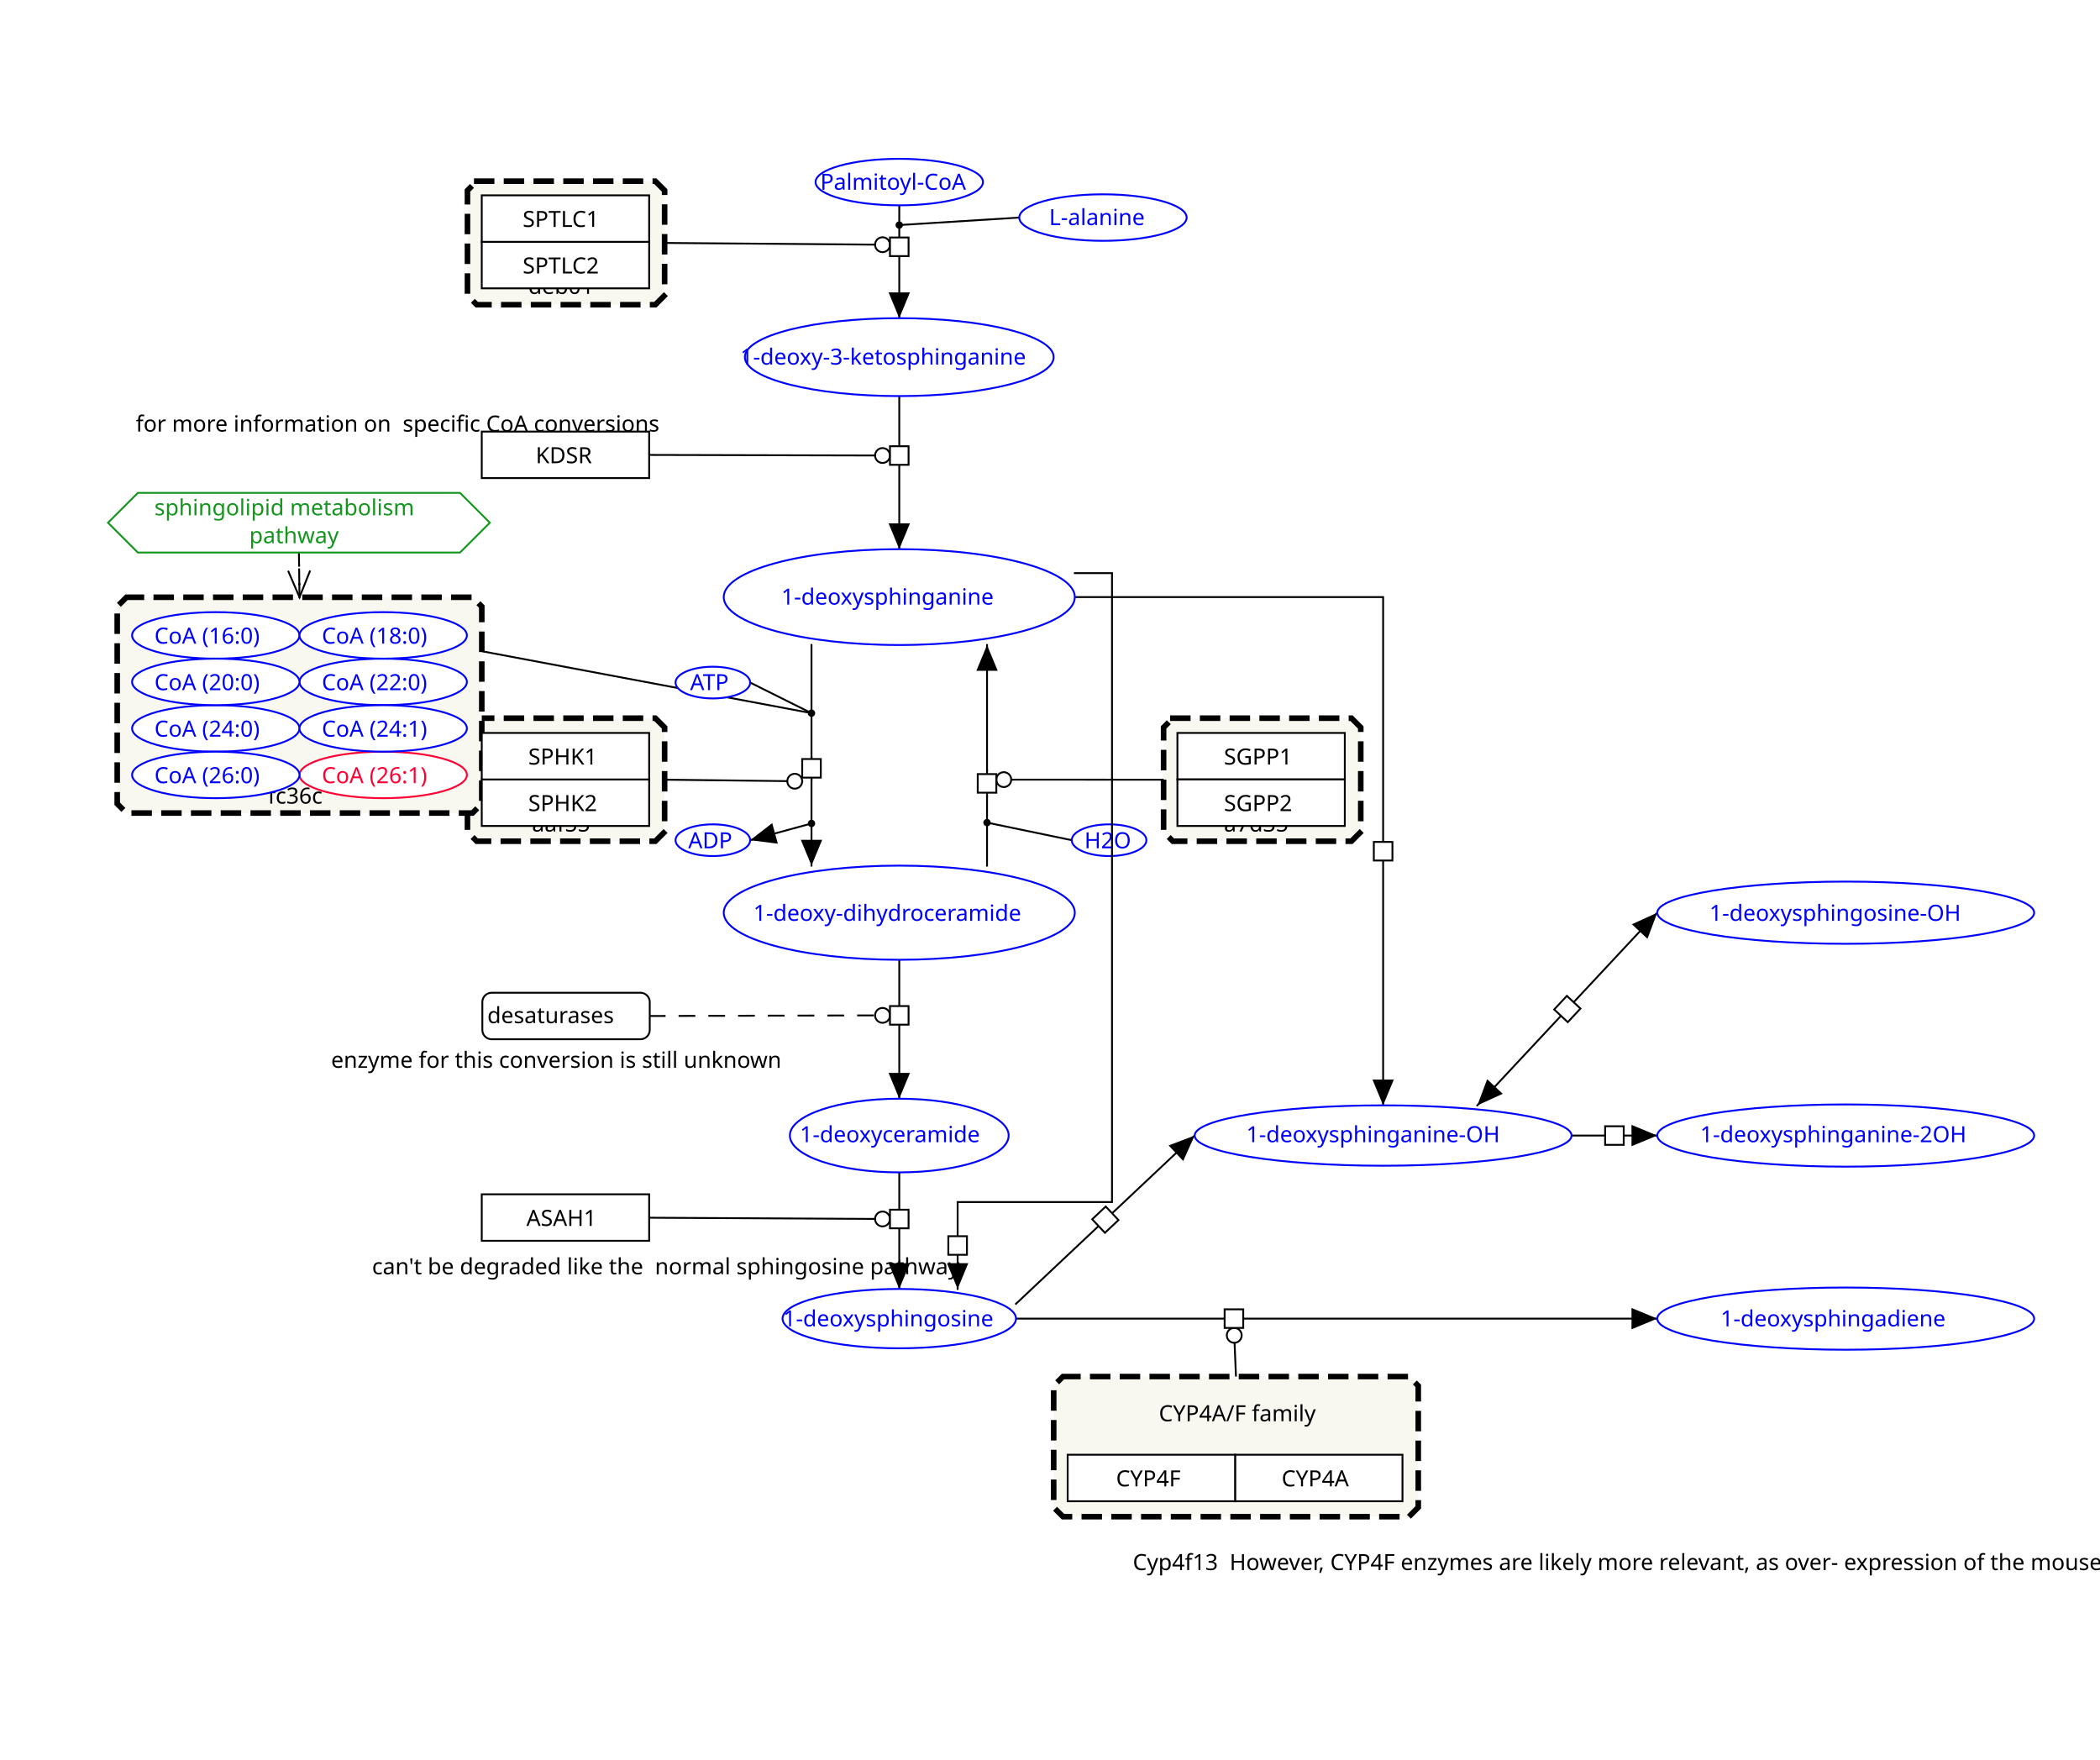
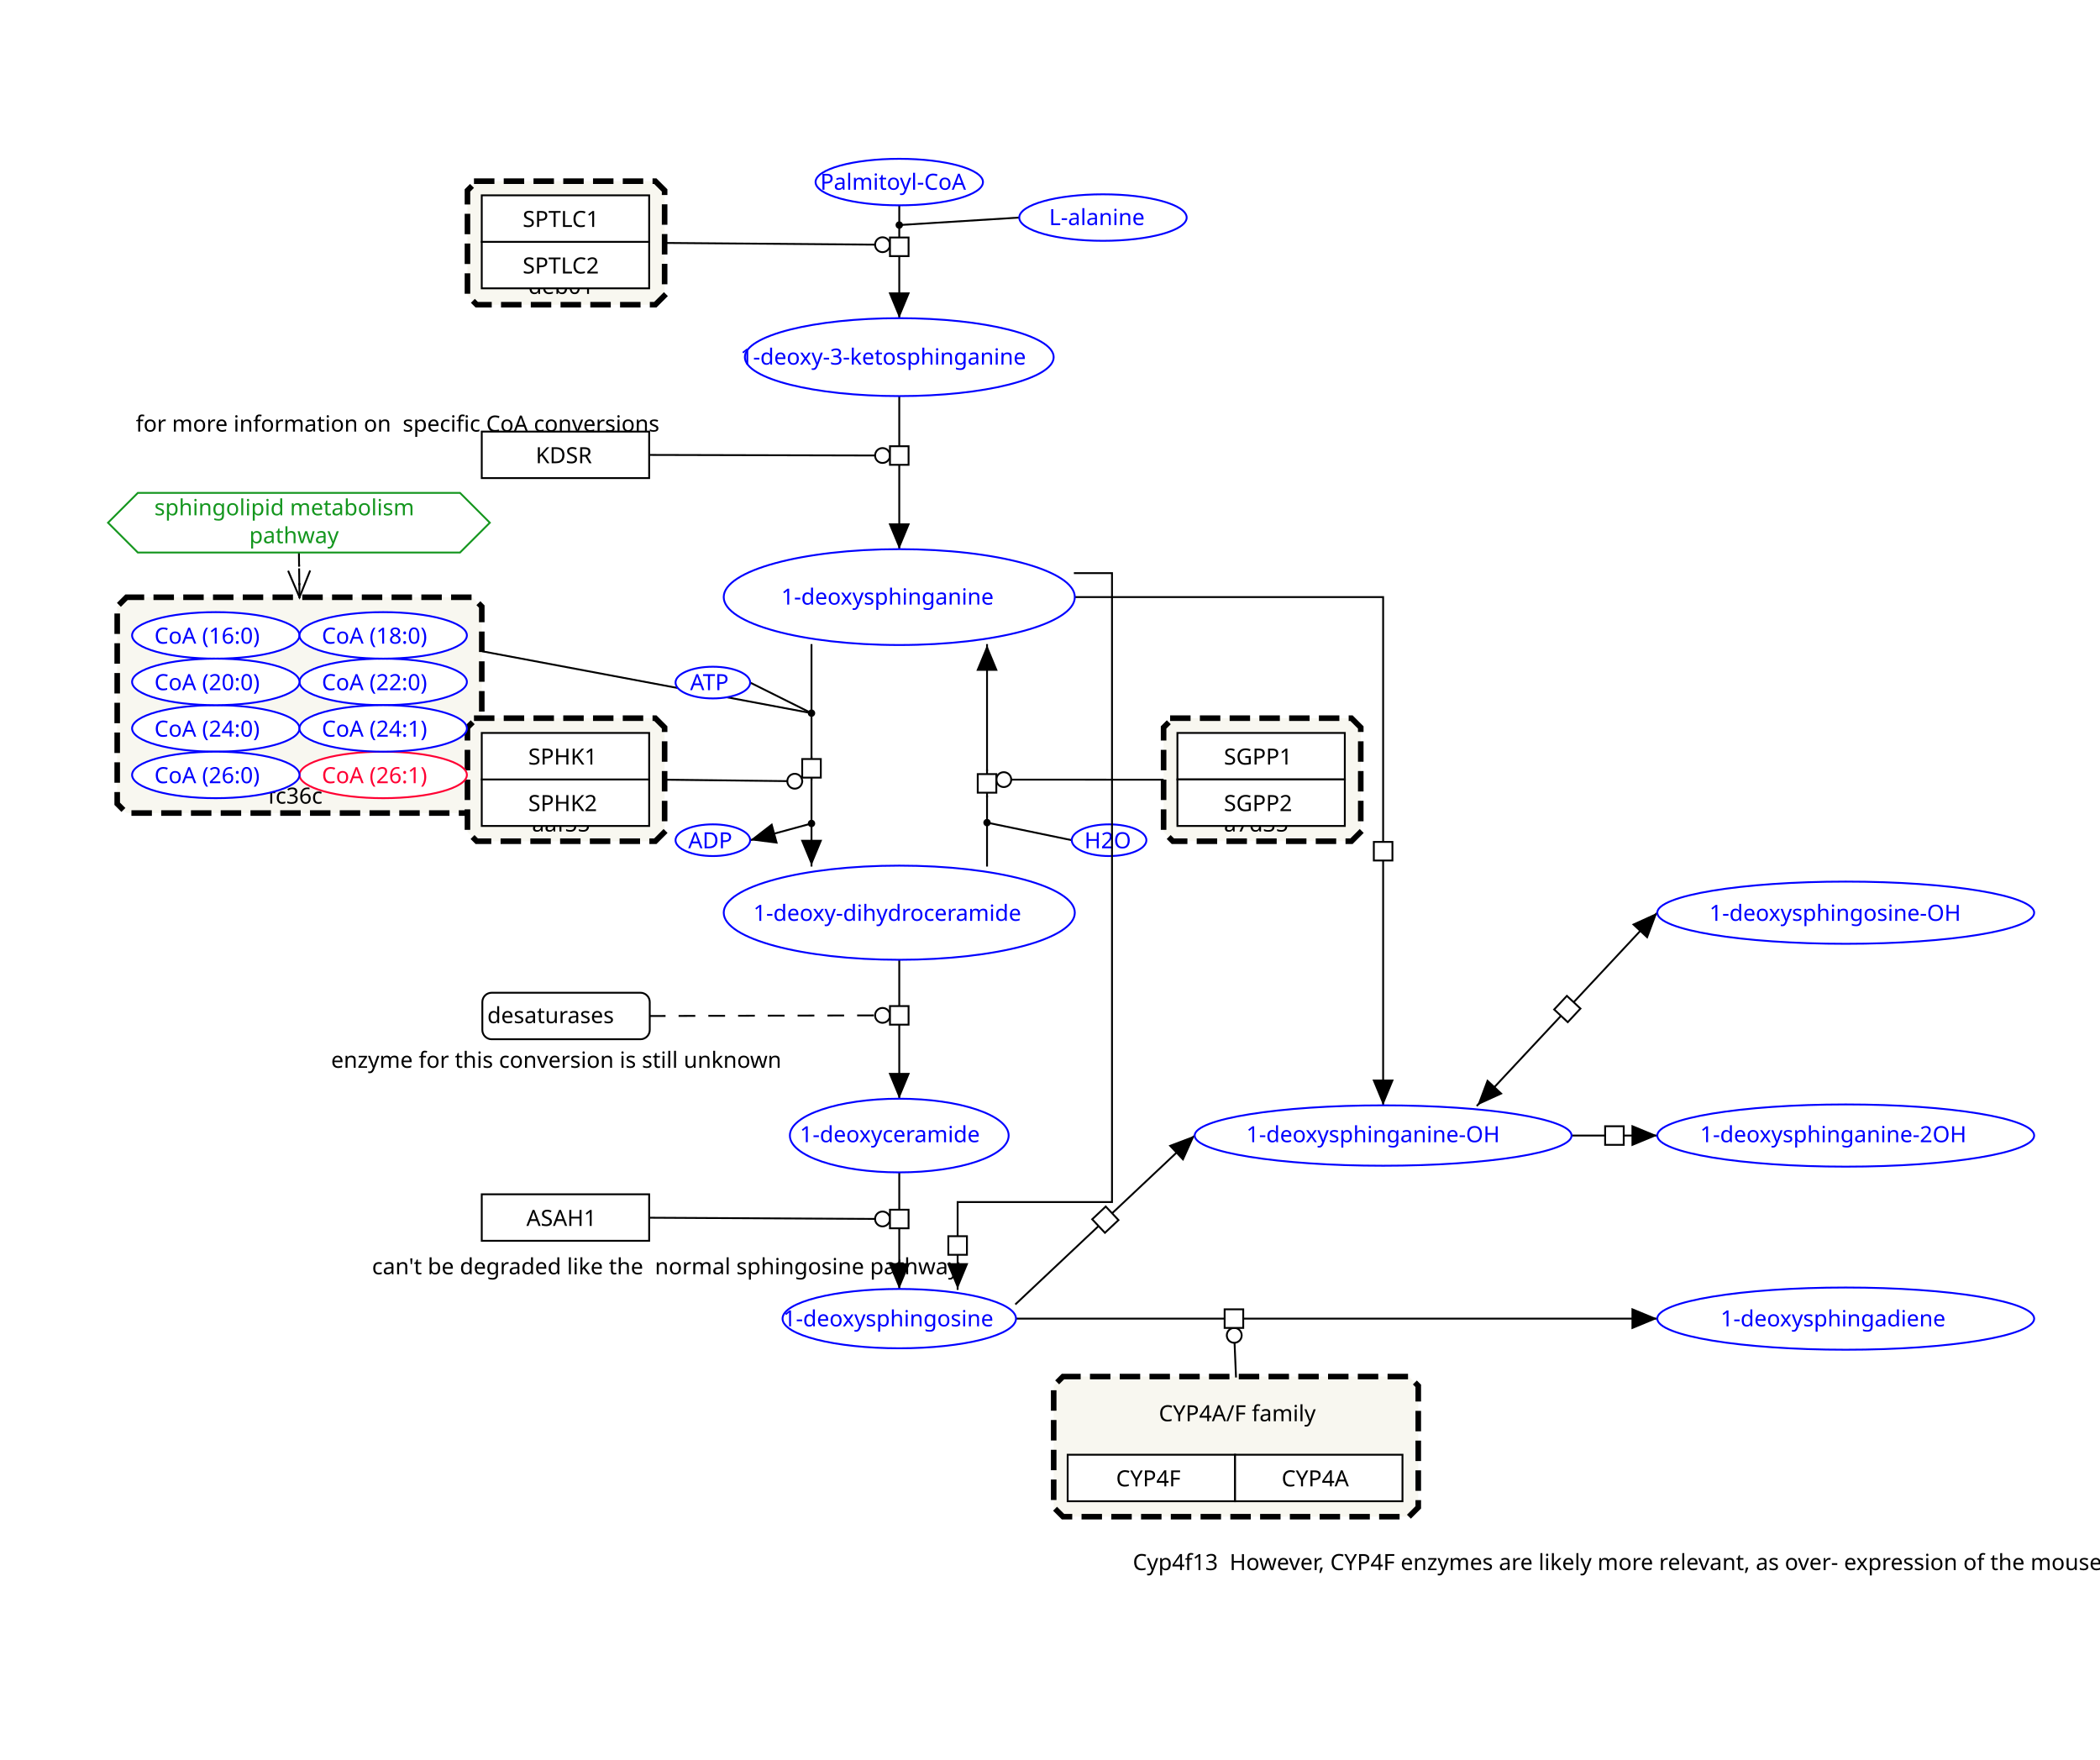
<svg xmlns="http://www.w3.org/2000/svg" fill-opacity="1" color-rendering="auto" color-interpolation="auto" text-rendering="auto" stroke="black" stroke-linecap="square" stroke-miterlimit="10" shape-rendering="auto" stroke-opacity="1" fill="black" stroke-dasharray="none" font-weight="normal" stroke-width="1" viewBox="0 0 1129 946" font-family="'Dialog'" font-style="normal" stroke-linejoin="miter" font-size="12px" stroke-dashoffset="0" image-rendering="auto">
  <defs id="genericDefs" />
  <g />
  <defs id="genericDefs" />
  <g>
    <g fill="white" text-rendering="geometricPrecision" color-interpolation="linearRGB" color-rendering="optimizeQuality" stroke="white" image-rendering="optimizeQuality">
      <rect x="-1" width="1131" height="948" y="-1" stroke="none" />
      <path fill="none" d="M436.276 346.728 L436.276 383.364" stroke="black" />
      <path fill="none" d="M259.014 350.063 L436.276 383.364" stroke="black" />
      <path fill="none" d="M403.301 366.924 L436.276 383.364" stroke="black" />
      <path fill="none" d="M436.276 442.661 L436.276 465.322" stroke="black" />
      <path fill="black" d="M430.536 451.464 L436.276 465.322 L442.017 451.464 Z" stroke="none" />
      <path fill="none" d="M436.276 442.661 L403.301 451.653" stroke="black" />
      <path fill="black" d="M415.161 442.469 L403.301 451.653 L418.181 453.545 Z" stroke="none" />
      <path fill="none" d="M357.313 419.13 L431.276 420" stroke="black" />
      <circle r="4" cx="427.277" cy="419.953" stroke="none" />
      <circle fill="none" r="4" cx="427.277" cy="419.953" stroke="black" />
      <path fill="none" d="M436.276 383.364 L436.276 407.083" stroke="black" />
      <circle fill="black" r="1.5" cx="436.276" cy="383.364" stroke="none" />
      <circle fill="none" r="1.5" cx="436.276" cy="383.364" stroke="black" />
      <text fill="black" x="437" xml:space="preserve" y="388" stroke="none" />
      <path fill="none" d="M436.276 442.661 L436.276 418.942" stroke="black" />
      <circle fill="black" r="1.5" cx="436.276" cy="442.661" stroke="none" />
      <circle fill="none" r="1.5" cx="436.276" cy="442.661" stroke="black" />
      <text fill="black" x="437" xml:space="preserve" y="447" stroke="none" />
      <path fill="none" d="M436.276 407.083 L436.276 408.013" stroke="black" />
      <path fill="none" d="M436.276 418.013 L436.276 418.942" stroke="black" />
      <rect x="431.276" width="10" height="10" y="408.013" transform="translate(436.2763,413.0127) rotate(90) translate(-436.2763,-413.0127)" stroke="none" />
      <rect x="431.276" y="408.013" transform="translate(436.2763,413.0127) rotate(90) translate(-436.2763,-413.0127)" fill="none" width="10" height="10" stroke="black" />
    </g>
    <g font-size="10px" text-rendering="geometricPrecision" image-rendering="optimizeQuality" color-rendering="optimizeQuality" font-family="sans-serif" color-interpolation="linearRGB" font-weight="bold">
      <text x="436" xml:space="preserve" y="417" stroke="none" />
      <path fill="none" d="M530.65 465.322 L530.65 442.207" />
      <path fill="none" d="M576.205 451.653 L530.65 442.207" />
      <path fill="none" d="M530.65 414.091 L530.65 346.728" />
      <path d="M536.391 360.587 L530.65 346.728 L524.91 360.587 Z" stroke="none" />
      <path fill="none" d="M625.57 419.13 L535.65 419.091" />
    </g>
    <g fill="white" text-rendering="geometricPrecision" color-interpolation="linearRGB" color-rendering="optimizeQuality" stroke="white" image-rendering="optimizeQuality">
      <circle r="4" cx="539.65" cy="419.093" stroke="none" />
      <circle fill="none" r="4" cx="539.65" cy="419.093" stroke="black" />
      <path fill="none" d="M530.65 442.207 L530.65 428.149" stroke="black" />
      <circle fill="black" r="1.5" cx="530.65" cy="442.207" stroke="none" />
      <circle fill="none" r="1.5" cx="530.65" cy="442.207" stroke="black" />
      <text fill="black" x="531" xml:space="preserve" y="447" stroke="none" />
      <path fill="none" d="M530.65 428.149 L530.65 426.12" stroke="black" />
      <path fill="none" d="M530.65 416.12 L530.65 414.091" stroke="black" />
      <rect x="525.65" width="10" height="10" y="416.12" transform="translate(530.6504,421.1198) rotate(-90) translate(-530.6504,-421.1198)" stroke="none" />
      <rect x="525.65" y="416.12" transform="translate(530.6504,421.1198) rotate(-90) translate(-530.6504,-421.1198)" fill="none" width="10" height="10" stroke="black" />
    </g>
    <g font-size="10px" text-rendering="geometricPrecision" image-rendering="optimizeQuality" color-rendering="optimizeQuality" font-family="sans-serif" color-interpolation="linearRGB" font-weight="bold">
      <text x="530" xml:space="preserve" y="425" stroke="none" />
      <path fill="none" d="M483.463 110.369 L483.463 120.974" />
      <path fill="none" d="M547.979 116.953 L483.463 120.974" />
      <path fill="none" d="M483.463 136.579 L483.463 171.041" />
      <path d="M477.723 157.183 L483.463 171.041 L489.204 157.183 Z" stroke="none" />
      <path fill="none" d="M357.313 130.592 L478.463 131.579" />
    </g>
    <g fill="white" text-rendering="geometricPrecision" color-interpolation="linearRGB" color-rendering="optimizeQuality" stroke="white" image-rendering="optimizeQuality">
      <circle r="4" cx="474.464" cy="131.546" stroke="none" />
      <circle fill="none" r="4" cx="474.464" cy="131.546" stroke="black" />
      <path fill="none" d="M483.463 120.974 L483.463 128.776" stroke="black" />
      <circle fill="black" r="1.5" cx="483.463" cy="120.974" stroke="none" />
      <circle fill="none" r="1.5" cx="483.463" cy="120.974" stroke="black" />
      <text fill="black" x="484" xml:space="preserve" y="125" stroke="none" />
      <rect x="478.463" width="10" height="10" y="127.678" transform="translate(483.4634,132.6777) rotate(90) translate(-483.4634,-132.6777)" stroke="none" />
      <rect x="478.463" y="127.678" transform="translate(483.4634,132.6777) rotate(90) translate(-483.4634,-132.6777)" fill="none" width="10" height="10" stroke="black" />
    </g>
    <g font-size="10px" text-rendering="geometricPrecision" image-rendering="optimizeQuality" color-rendering="optimizeQuality" font-family="sans-serif" color-interpolation="linearRGB" font-weight="bold">
      <text x="483" xml:space="preserve" y="136" stroke="none" />
-       <path fill="none" d="M844.916 610.42 L862.948 610.42" />
-       <path fill="none" d="M872.948 610.42 L890.981 610.42" />
-       <path d="M877.123 616.161 L890.981 610.42 L877.123 604.68 Z" stroke="none" />
-     </g>
-     <g fill="white" text-rendering="geometricPrecision" color-interpolation="linearRGB" color-rendering="optimizeQuality" stroke="white" image-rendering="optimizeQuality">
-       <rect x="862.948" width="10" height="10" y="605.42" stroke="none" />
-       <rect fill="none" x="862.948" width="10" height="10" y="605.42" stroke="black" />
-     </g>
-     <g font-size="10px" text-rendering="geometricPrecision" image-rendering="optimizeQuality" color-rendering="optimizeQuality" font-family="sans-serif" color-interpolation="linearRGB" font-weight="bold">
-       <text x="867" xml:space="preserve" y="614" stroke="none" />
-     </g>
-     <g fill="rgb(248,247,240)" text-rendering="geometricPrecision" color-interpolation="linearRGB" color-rendering="optimizeQuality" stroke="rgb(248,247,240)" image-rendering="optimizeQuality">
-       <path d="M256.313 386.051 L352.313 386.051 L357.313 391.051 L357.313 447.209 L352.313 452.209 L256.313 452.209 L251.313 447.209 L251.313 391.051 Z" stroke="none" fill-rule="evenodd" />
-     </g>
-     <g text-rendering="geometricPrecision" stroke-dasharray="8,8" stroke-width="3" color-interpolation="linearRGB" color-rendering="optimizeQuality" image-rendering="optimizeQuality">
-       <path fill="none" d="M256.313 386.051 L352.313 386.051 L357.313 391.051 L357.313 447.209 L352.313 452.209 L256.313 452.209 L251.313 447.209 L251.313 391.051 Z" fill-rule="evenodd" />
-       <text x="286" y="447" font-family="sans-serif" stroke-dasharray="none" stroke="none" stroke-width="1" xml:space="preserve">aaf55</text>
+     </g>
+     <g fill="rgb(248,247,240)" text-rendering="geometricPrecision" color-interpolation="linearRGB" color-rendering="optimizeQuality" stroke="rgb(248,247,240)" image-rendering="optimizeQuality">
+       <path d="M571.484 739.973 L757.484 739.973 L762.484 744.973 L762.484 810.298 L757.484 815.298 L571.484 815.298 L566.484 810.298 L566.484 744.973 Z" stroke="none" fill-rule="evenodd" />
+     </g>
+     <g text-rendering="geometricPrecision" stroke-dasharray="8,8" stroke-width="3" color-interpolation="linearRGB" color-rendering="optimizeQuality" image-rendering="optimizeQuality">
+       <path fill="none" d="M571.484 739.973 L757.484 739.973 L762.484 744.973 L762.484 810.298 L757.484 815.298 L571.484 815.298 L566.484 810.298 L566.484 744.973 Z" fill-rule="evenodd" />
+       <text x="623" y="764" font-family="sans-serif" stroke-dasharray="none" stroke="none" stroke-width="1" xml:space="preserve">CYP4A/F family </text>
+     </g>
+     <g fill="rgb(248,247,240)" text-rendering="geometricPrecision" color-interpolation="linearRGB" color-rendering="optimizeQuality" stroke="rgb(248,247,240)" image-rendering="optimizeQuality">
+       <path d="M68.014 321.063 L254.014 321.063 L259.014 326.063 L259.014 432.063 L254.014 437.063 L68.014 437.063 L63.014 432.063 L63.014 326.063 Z" stroke="none" fill-rule="evenodd" />
+     </g>
+     <g text-rendering="geometricPrecision" stroke-dasharray="8,8" stroke-width="3" color-interpolation="linearRGB" color-rendering="optimizeQuality" image-rendering="optimizeQuality">
+       <path fill="none" d="M68.014 321.063 L254.014 321.063 L259.014 326.063 L259.014 432.063 L254.014 437.063 L68.014 437.063 L63.014 432.063 L63.014 326.063 Z" fill-rule="evenodd" />
+       <text x="144" y="432" font-family="sans-serif" stroke-dasharray="none" stroke="none" stroke-width="1" xml:space="preserve">fc36c</text>
      <path fill="none" stroke-width="1" stroke-dasharray="none" d="M546.217 700.864 L590.608 659.069" />
      <path fill="none" stroke-width="1" stroke-dasharray="none" d="M597.889 652.215 L642.28 610.42" />
      <path stroke-width="1" stroke-dasharray="none" d="M636.125 624.1 L642.28 610.42 L628.255 615.741 Z" stroke="none" />
      <path fill="none" stroke-width="1" stroke-dasharray="none" d="M590.608 659.069 L590.608 659.069" />
      <path fill="none" stroke-width="1" stroke-dasharray="none" d="M597.889 652.215 L597.889 652.215" />
    </g>
    <g transform="translate(594.2486,655.642) rotate(-43.2741) translate(-594.2486,-655.642)" fill="white" text-rendering="geometricPrecision" color-rendering="optimizeQuality" image-rendering="optimizeQuality" color-interpolation="linearRGB" stroke="white">
      <rect x="589.249" width="10" height="10" y="650.642" stroke="none" />
      <rect fill="none" x="589.249" width="10" height="10" y="650.642" stroke="black" />
    </g>
    <g font-size="10px" text-rendering="geometricPrecision" image-rendering="optimizeQuality" color-rendering="optimizeQuality" font-family="sans-serif" color-interpolation="linearRGB" font-weight="bold">
      <text x="594" xml:space="preserve" y="659" stroke="none" />
      <path fill="none" d="M794.257 594.193 L839.206 546.065" />
      <path d="M799.521 580.147 L794.257 594.193 L807.911 587.983 Z" stroke="none" />
      <path fill="none" d="M846.032 538.757 L890.981 490.628" />
      <path d="M885.717 504.675 L890.981 490.628 L877.327 496.838 Z" stroke="none" />
    </g>
    <g transform="translate(842.6191,542.4109) rotate(-46.9559) translate(-842.6191,-542.4109)" fill="white" text-rendering="geometricPrecision" color-rendering="optimizeQuality" image-rendering="optimizeQuality" color-interpolation="linearRGB" stroke="white">
      <rect x="837.619" width="10" height="10" y="537.411" stroke="none" />
      <rect fill="none" x="837.619" width="10" height="10" y="537.411" stroke="black" />
    </g>
    <g font-size="10px" text-rendering="geometricPrecision" image-rendering="optimizeQuality" color-rendering="optimizeQuality" font-family="sans-serif" color-interpolation="linearRGB" font-weight="bold">
      <text x="842" xml:space="preserve" y="546" stroke="none" />
    </g>
    <g fill="rgb(248,247,240)" text-rendering="geometricPrecision" color-interpolation="linearRGB" color-rendering="optimizeQuality" stroke="rgb(248,247,240)" image-rendering="optimizeQuality">
-       <path d="M68.014 321.063 L254.014 321.063 L259.014 326.063 L259.014 432.063 L254.014 437.063 L68.014 437.063 L63.014 432.063 L63.014 326.063 Z" stroke="none" fill-rule="evenodd" />
-     </g>
-     <g text-rendering="geometricPrecision" stroke-dasharray="8,8" stroke-width="3" color-interpolation="linearRGB" color-rendering="optimizeQuality" image-rendering="optimizeQuality">
-       <path fill="none" d="M68.014 321.063 L254.014 321.063 L259.014 326.063 L259.014 432.063 L254.014 437.063 L68.014 437.063 L63.014 432.063 L63.014 326.063 Z" fill-rule="evenodd" />
-       <text x="144" y="432" font-family="sans-serif" stroke-dasharray="none" stroke="none" stroke-width="1" xml:space="preserve">fc36c</text>
+       <path d="M256.313 386.051 L352.313 386.051 L357.313 391.051 L357.313 447.209 L352.313 452.209 L256.313 452.209 L251.313 447.209 L251.313 391.051 Z" stroke="none" fill-rule="evenodd" />
+     </g>
+     <g text-rendering="geometricPrecision" stroke-dasharray="8,8" stroke-width="3" color-interpolation="linearRGB" color-rendering="optimizeQuality" image-rendering="optimizeQuality">
+       <path fill="none" d="M256.313 386.051 L352.313 386.051 L357.313 391.051 L357.313 447.209 L352.313 452.209 L256.313 452.209 L251.313 447.209 L251.313 391.051 Z" fill-rule="evenodd" />
+       <text x="286" y="447" font-family="sans-serif" stroke-dasharray="none" stroke="none" stroke-width="1" xml:space="preserve">aaf55</text>
      <path fill="none" stroke-width="1" stroke-dasharray="none" d="M546.217 708.836 L658.386 708.836" />
      <path fill="none" stroke-width="1" stroke-dasharray="none" d="M668.386 708.836 L890.981 708.836" />
      <path stroke-width="1" stroke-dasharray="none" d="M877.123 714.577 L890.981 708.836 L877.123 703.096 Z" stroke="none" />
      <path fill="none" stroke-width="1" stroke-dasharray="none" d="M664.484 739.973 L663.386 713.836" />
    </g>
    <g fill="white" text-rendering="geometricPrecision" color-interpolation="linearRGB" color-rendering="optimizeQuality" stroke="white" image-rendering="optimizeQuality">
      <circle r="4" cx="663.554" cy="717.833" stroke="none" />
      <circle fill="none" r="4" cx="663.554" cy="717.833" stroke="black" />
      <rect x="658.386" width="10" height="10" y="703.837" stroke="none" />
      <rect fill="none" x="658.386" width="10" height="10" y="703.837" stroke="black" />
    </g>
    <g font-size="10px" text-rendering="geometricPrecision" image-rendering="optimizeQuality" color-rendering="optimizeQuality" font-family="sans-serif" color-interpolation="linearRGB" font-weight="bold">
      <text x="663" xml:space="preserve" y="712" stroke="none" />
-       <path fill="none" d="M577.837 320.968 L743.598 320.968 L743.598 452.581" />
-       <path fill="none" d="M743.598 462.581 L743.598 594.193" />
-       <path d="M737.858 580.335 L743.598 594.193 L749.338 580.335 Z" stroke="none" />
-     </g>
-     <g transform="translate(743.5978,457.5808) rotate(90) translate(-743.5978,-457.5808)" fill="white" text-rendering="geometricPrecision" color-rendering="optimizeQuality" image-rendering="optimizeQuality" color-interpolation="linearRGB" stroke="white">
-       <rect x="738.598" width="10" height="10" y="452.581" stroke="none" />
-       <rect fill="none" x="738.598" width="10" height="10" y="452.581" stroke="black" />
-     </g>
-     <g font-size="10px" text-rendering="geometricPrecision" image-rendering="optimizeQuality" color-rendering="optimizeQuality" font-family="sans-serif" color-interpolation="linearRGB" font-weight="bold">
-       <text x="743" xml:space="preserve" y="461" stroke="none" />
    </g>
    <g text-rendering="geometricPrecision" stroke-dasharray="8,8" color-interpolation="linearRGB" color-rendering="optimizeQuality" image-rendering="optimizeQuality">
      <path fill="none" d="M160.706 297.009 L160.796 304.036" />
      <path fill="none" d="M160.924 314.036 L161.014 321.063" />
      <path stroke-dasharray="none" fill="none" d="M155.097 307.279 L161.014 321.063 L166.576 307.132" />
      <path fill="none" d="M160.796 304.036 L160.796 304.036" />
      <path fill="none" d="M160.924 314.036 L160.924 314.036" />
      <line y2="304.036" fill="none" x1="160.924" x2="160.796" y1="314.036" />
-       <path fill="rgb(248,247,240)" stroke-dasharray="none" d="M571.484 739.973 L757.484 739.973 L762.484 744.973 L762.484 810.298 L757.484 815.298 L571.484 815.298 L566.484 810.298 L566.484 744.973 Z" fill-rule="evenodd" stroke="none" />
-       <path fill="none" stroke-width="3" d="M571.484 739.973 L757.484 739.973 L762.484 744.973 L762.484 810.298 L757.484 815.298 L571.484 815.298 L566.484 810.298 L566.484 744.973 Z" fill-rule="evenodd" />
-       <text x="623" xml:space="preserve" stroke-dasharray="none" y="764" font-family="sans-serif" stroke="none">CYP4A/F family </text>
-       <path fill="rgb(248,247,240)" stroke-dasharray="none" d="M256.313 97.388 L352.313 97.388 L357.313 102.388 L357.313 158.796 L352.313 163.796 L256.313 163.796 L251.313 158.796 L251.313 102.388 Z" fill-rule="evenodd" stroke="none" />
-       <path fill="none" stroke-width="3" d="M256.313 97.388 L352.313 97.388 L357.313 102.388 L357.313 158.796 L352.313 163.796 L256.313 163.796 L251.313 158.796 L251.313 102.388 Z" fill-rule="evenodd" />
-       <text x="284" xml:space="preserve" stroke-dasharray="none" y="158" font-family="sans-serif" stroke="none">deb01</text>
-       <path stroke-dasharray="none" fill="none" d="M483.463 630.218 L483.463 650.287" />
-       <path stroke-dasharray="none" fill="none" d="M483.463 660.287 L483.463 692.891" />
-       <path stroke-dasharray="none" d="M477.723 679.033 L483.463 692.891 L489.204 679.033 Z" stroke="none" />
-       <path stroke-dasharray="none" fill="none" d="M349.313 654.596 L478.463 655.287" />
-       <circle fill="white" stroke-dasharray="none" r="4" cx="474.463" cy="655.266" stroke="none" />
-       <circle fill="none" stroke-dasharray="none" r="4" cx="474.463" cy="655.266" />
-       <rect x="478.463" y="650.287" transform="translate(483.4634,655.2873) rotate(90) translate(-483.4634,-655.2873)" fill="white" width="10" stroke-dasharray="none" height="10" stroke="none" />
-       <rect x="478.463" y="650.287" transform="translate(483.4634,655.2873) rotate(90) translate(-483.4634,-655.2873)" fill="none" width="10" stroke-dasharray="none" height="10" />
+       <path stroke-dasharray="none" fill="none" d="M577.837 320.968 L743.598 320.968 L743.598 452.581" />
+       <path stroke-dasharray="none" fill="none" d="M743.598 462.581 L743.598 594.193" />
+       <path stroke-dasharray="none" d="M737.858 580.335 L743.598 594.193 L749.338 580.335 Z" stroke="none" />
+       <rect x="738.598" y="452.581" transform="translate(743.5978,457.5808) rotate(90) translate(-743.5978,-457.5808)" fill="white" width="10" stroke-dasharray="none" height="10" stroke="none" />
+       <rect x="738.598" y="452.581" transform="translate(743.5978,457.5808) rotate(90) translate(-743.5978,-457.5808)" fill="none" width="10" stroke-dasharray="none" height="10" />
+     </g>
+     <g font-size="10px" text-rendering="geometricPrecision" image-rendering="optimizeQuality" color-rendering="optimizeQuality" font-family="sans-serif" color-interpolation="linearRGB" font-weight="bold">
+       <text x="743" xml:space="preserve" y="461" stroke="none" />
+       <path fill="none" d="M844.916 610.42 L862.948 610.42" />
+       <path fill="none" d="M872.948 610.42 L890.981 610.42" />
+       <path d="M877.123 616.161 L890.981 610.42 L877.123 604.68 Z" stroke="none" />
+     </g>
+     <g fill="white" text-rendering="geometricPrecision" color-interpolation="linearRGB" color-rendering="optimizeQuality" stroke="white" image-rendering="optimizeQuality">
+       <rect x="862.948" width="10" height="10" y="605.42" stroke="none" />
+       <rect fill="none" x="862.948" width="10" height="10" y="605.42" stroke="black" />
+     </g>
+     <g font-size="10px" text-rendering="geometricPrecision" image-rendering="optimizeQuality" color-rendering="optimizeQuality" font-family="sans-serif" color-interpolation="linearRGB" font-weight="bold">
+       <text x="867" xml:space="preserve" y="614" stroke="none" />
+     </g>
+     <g fill="rgb(248,247,240)" text-rendering="geometricPrecision" color-interpolation="linearRGB" color-rendering="optimizeQuality" stroke="rgb(248,247,240)" image-rendering="optimizeQuality">
+       <path d="M256.313 97.388 L352.313 97.388 L357.313 102.388 L357.313 158.796 L352.313 163.796 L256.313 163.796 L251.313 158.796 L251.313 102.388 Z" stroke="none" fill-rule="evenodd" />
+     </g>
+     <g text-rendering="geometricPrecision" stroke-dasharray="8,8" stroke-width="3" color-interpolation="linearRGB" color-rendering="optimizeQuality" image-rendering="optimizeQuality">
+       <path fill="none" d="M256.313 97.388 L352.313 97.388 L357.313 102.388 L357.313 158.796 L352.313 163.796 L256.313 163.796 L251.313 158.796 L251.313 102.388 Z" fill-rule="evenodd" />
+       <text x="284" y="158" font-family="sans-serif" stroke-dasharray="none" stroke="none" stroke-width="1" xml:space="preserve">deb01</text>
+       <path fill="none" stroke-width="1" stroke-dasharray="none" d="M483.463 630.218 L483.463 650.287" />
+       <path fill="none" stroke-width="1" stroke-dasharray="none" d="M483.463 660.287 L483.463 692.891" />
+       <path stroke-width="1" stroke-dasharray="none" d="M477.723 679.033 L483.463 692.891 L489.204 679.033 Z" stroke="none" />
+       <path fill="none" stroke-width="1" stroke-dasharray="none" d="M349.313 654.596 L478.463 655.287" />
+     </g>
+     <g fill="white" text-rendering="geometricPrecision" color-interpolation="linearRGB" color-rendering="optimizeQuality" stroke="white" image-rendering="optimizeQuality">
+       <circle r="4" cx="474.463" cy="655.266" stroke="none" />
+       <circle fill="none" r="4" cx="474.463" cy="655.266" stroke="black" />
+       <rect x="478.463" width="10" height="10" y="650.287" transform="translate(483.4634,655.2873) rotate(90) translate(-483.4634,-655.2873)" stroke="none" />
+       <rect x="478.463" y="650.287" transform="translate(483.4634,655.2873) rotate(90) translate(-483.4634,-655.2873)" fill="none" width="10" height="10" stroke="black" />
    </g>
    <g font-size="10px" text-rendering="geometricPrecision" image-rendering="optimizeQuality" color-rendering="optimizeQuality" font-family="sans-serif" color-interpolation="linearRGB" font-weight="bold">
      <text x="483" xml:space="preserve" y="659" stroke="none" />
    </g>
    <g fill="rgb(248,247,240)" text-rendering="geometricPrecision" color-interpolation="linearRGB" color-rendering="optimizeQuality" stroke="rgb(248,247,240)" image-rendering="optimizeQuality">
      <path d="M630.57 386.051 L726.57 386.051 L731.57 391.051 L731.57 447.209 L726.57 452.209 L630.57 452.209 L625.57 447.209 L625.57 391.051 Z" stroke="none" fill-rule="evenodd" />
    </g>
    <g text-rendering="geometricPrecision" stroke-dasharray="8,8" stroke-width="3" color-interpolation="linearRGB" color-rendering="optimizeQuality" image-rendering="optimizeQuality">
      <path fill="none" d="M630.57 386.051 L726.57 386.051 L731.57 391.051 L731.57 447.209 L726.57 452.209 L630.57 452.209 L625.57 447.209 L625.57 391.051 Z" fill-rule="evenodd" />
      <text x="658" y="447" font-family="sans-serif" stroke-dasharray="none" stroke="none" stroke-width="1" xml:space="preserve">a7d35</text>
      <path fill="none" stroke-width="1" stroke-dasharray="none" d="M483.463 212.92 L483.463 239.873" />
      <path fill="none" stroke-width="1" stroke-dasharray="none" d="M483.463 249.873 L483.463 295.208" />
      <path stroke-width="1" stroke-dasharray="none" d="M477.723 281.35 L483.463 295.208 L489.204 281.35 Z" stroke="none" />
      <path fill="none" stroke-width="1" stroke-dasharray="none" d="M349.313 244.551 L478.463 244.873" />
    </g>
    <g fill="white" text-rendering="geometricPrecision" color-interpolation="linearRGB" color-rendering="optimizeQuality" stroke="white" image-rendering="optimizeQuality">
      <circle r="4" cx="474.463" cy="244.863" stroke="none" />
      <circle fill="none" r="4" cx="474.463" cy="244.863" stroke="black" />
      <rect x="478.463" width="10" height="10" y="239.873" transform="translate(483.4634,244.8729) rotate(90) translate(-483.4634,-244.8729)" stroke="none" />
      <rect x="478.463" y="239.873" transform="translate(483.4634,244.8729) rotate(90) translate(-483.4634,-244.8729)" fill="none" width="10" height="10" stroke="black" />
    </g>
    <g font-size="10px" text-rendering="geometricPrecision" image-rendering="optimizeQuality" color-rendering="optimizeQuality" font-family="sans-serif" color-interpolation="linearRGB" font-weight="bold">
      <text x="483" xml:space="preserve" y="248" stroke="none" />
      <path fill="none" d="M483.463 515.935 L483.463 540.81" />
      <path fill="none" d="M483.463 550.81 L483.463 590.623" />
      <path d="M477.723 576.764 L483.463 590.623 L489.204 576.764 Z" stroke="none" />
    </g>
    <g text-rendering="geometricPrecision" stroke-dasharray="8,8" color-interpolation="linearRGB" color-rendering="optimizeQuality" image-rendering="optimizeQuality">
      <path fill="none" d="M349.313 546.156 L478.463 545.81" />
      <circle fill="white" stroke-dasharray="none" r="4" cx="474.463" cy="545.821" stroke="none" />
      <circle fill="none" stroke-dasharray="none" r="4" cx="474.463" cy="545.821" />
      <rect x="478.463" y="540.81" transform="translate(483.4634,545.8099) rotate(90) translate(-483.4634,-545.8099)" fill="white" width="10" stroke-dasharray="none" height="10" stroke="none" />
      <rect x="478.463" y="540.81" transform="translate(483.4634,545.8099) rotate(90) translate(-483.4634,-545.8099)" fill="none" width="10" stroke-dasharray="none" height="10" />
    </g>
    <g font-size="10px" text-rendering="geometricPrecision" image-rendering="optimizeQuality" color-rendering="optimizeQuality" font-family="sans-serif" color-interpolation="linearRGB" font-weight="bold">
      <text x="483" xml:space="preserve" y="549" stroke="none" />
    </g>
    <g fill="white" text-rendering="geometricPrecision" color-interpolation="linearRGB" color-rendering="optimizeQuality" stroke="white" image-rendering="optimizeQuality">
      <rect x="259.313" y="533.656" width="90" rx="5" ry="5" height="25" stroke="none" />
      <rect x="259.313" y="533.656" fill="none" width="90" rx="5" ry="5" height="25" stroke="black" />
      <text fill="black" x="262" xml:space="preserve" y="550" font-family="sans-serif" stroke="none">desaturases </text>
+       <ellipse rx="101.318" ry="16.72" cx="992.299" cy="490.628" stroke="none" />
+       <ellipse rx="101.318" fill="none" ry="16.72" cx="992.299" cy="490.628" stroke="blue" />
+       <text fill="blue" x="919" xml:space="preserve" y="495" font-family="sans-serif" stroke="none">1-deoxysphingosine-OH</text>
+       <ellipse rx="58.813" ry="19.798" cx="483.463" cy="610.42" stroke="none" />
+       <ellipse rx="58.813" fill="none" ry="19.798" cx="483.463" cy="610.42" stroke="blue" />
+       <text fill="blue" x="430" xml:space="preserve" y="614" font-family="sans-serif" stroke="none">1-deoxyceramide</text>
+       <ellipse rx="45" ry="12.5" cx="206.014" cy="416.563" stroke="none" />
+       <ellipse rx="45" fill="none" ry="12.5" cx="206.014" cy="416.563" stroke="rgb(255,0,51)" />
+       <text fill="rgb(255,0,51)" x="173" xml:space="preserve" y="421" font-family="sans-serif" stroke="none">CoA (26:1)</text>
+       <ellipse rx="101.318" ry="16.227" cx="743.598" cy="610.42" stroke="none" />
+       <ellipse rx="101.318" fill="none" ry="16.227" cx="743.598" cy="610.42" stroke="blue" />
+       <text fill="blue" x="670" xml:space="preserve" y="614" font-family="sans-serif" stroke="none">1-deoxysphinganine-OH</text>
+       <ellipse rx="101.318" ry="16.72" cx="992.299" cy="610.42" stroke="none" />
+       <ellipse rx="101.318" fill="none" ry="16.72" cx="992.299" cy="610.42" stroke="blue" />
+       <text fill="blue" x="914" xml:space="preserve" y="614" font-family="sans-serif" stroke="none">1-deoxysphinganine-2OH</text>
      <ellipse rx="83.009" ry="20.94" cx="483.463" cy="191.981" stroke="none" />
      <ellipse rx="83.009" fill="none" ry="20.94" cx="483.463" cy="191.981" stroke="blue" />
      <text fill="blue" x="398" xml:space="preserve" y="196" font-family="sans-serif" stroke="none">1-deoxy-3-ketosphinganine</text>
-       <ellipse rx="101.318" ry="16.72" cx="992.299" cy="610.42" stroke="none" />
-       <ellipse rx="101.318" fill="none" ry="16.72" cx="992.299" cy="610.42" stroke="blue" />
-       <text fill="blue" x="914" xml:space="preserve" y="614" font-family="sans-serif" stroke="none">1-deoxysphinganine-2OH</text>
-       <ellipse rx="101.318" ry="16.72" cx="992.299" cy="490.628" stroke="none" />
-       <ellipse rx="101.318" fill="none" ry="16.72" cx="992.299" cy="490.628" stroke="blue" />
-       <text fill="blue" x="919" xml:space="preserve" y="495" font-family="sans-serif" stroke="none">1-deoxysphingosine-OH</text>
-       <rect x="664" width="90" height="25" y="782" stroke="none" />
-       <rect fill="none" x="664" width="90" height="25" y="782" stroke="black" />
-       <text fill="black" x="689" xml:space="preserve" y="799" font-family="sans-serif" stroke="none">CYP4A</text>
-       <ellipse rx="101.318" ry="16.227" cx="743.598" cy="610.42" stroke="none" />
-       <ellipse rx="101.318" fill="none" ry="16.227" cx="743.598" cy="610.42" stroke="blue" />
-       <text fill="blue" x="670" xml:space="preserve" y="614" font-family="sans-serif" stroke="none">1-deoxysphinganine-OH</text>
+       <rect x="574" width="90" height="25" y="782" stroke="none" />
+       <rect fill="none" x="574" width="90" height="25" y="782" stroke="black" />
+       <text fill="black" x="600" xml:space="preserve" y="799" font-family="sans-serif" stroke="none">CYP4F</text>
      <ellipse rx="101.318" ry="16.72" cx="992.299" cy="708.837" stroke="none" />
      <ellipse rx="101.318" fill="none" ry="16.72" cx="992.299" cy="708.837" stroke="blue" />
      <text fill="blue" x="925" xml:space="preserve" y="713" font-family="sans-serif" stroke="none">1-deoxysphingadiene</text>
-       <ellipse rx="45" ry="12.5" cx="206.014" cy="416.563" stroke="none" />
-       <ellipse rx="45" fill="none" ry="12.5" cx="206.014" cy="416.563" stroke="rgb(255,0,51)" />
-       <text fill="rgb(255,0,51)" x="173" xml:space="preserve" y="421" font-family="sans-serif" stroke="none">CoA (26:1)</text>
      <path d="M58.071 280.987 L74.092 264.965 L247.319 264.965 L263.341 280.987 L247.319 297.009 L74.092 297.009 Z" stroke="none" fill-rule="evenodd" />
      <path fill="none" d="M58.071 280.987 L74.092 264.965 L247.319 264.965 L263.341 280.987 L247.319 297.009 L74.092 297.009 Z" fill-rule="evenodd" stroke="rgb(20,150,30)" />
      <text fill="rgb(20,150,30)" x="83" xml:space="preserve" y="277" font-family="sans-serif" stroke="none">sphingolipid metabolism </text>
      <text fill="rgb(20,150,30)" x="134" xml:space="preserve" y="292" font-family="sans-serif" stroke="none">pathway</text>
-       <ellipse rx="58.813" ry="19.798" cx="483.463" cy="610.42" stroke="none" />
-       <ellipse rx="58.813" fill="none" ry="19.798" cx="483.463" cy="610.42" stroke="blue" />
-       <text fill="blue" x="430" xml:space="preserve" y="614" font-family="sans-serif" stroke="none">1-deoxyceramide</text>
-       <rect x="574" width="90" height="25" y="782" stroke="none" />
-       <rect fill="none" x="574" width="90" height="25" y="782" stroke="black" />
-       <text fill="black" x="600" xml:space="preserve" y="799" font-family="sans-serif" stroke="none">CYP4F</text>
+       <rect x="664" width="90" height="25" y="782" stroke="none" />
+       <rect fill="none" x="664" width="90" height="25" y="782" stroke="black" />
+       <text fill="black" x="689" xml:space="preserve" y="799" font-family="sans-serif" stroke="none">CYP4A</text>
      <ellipse rx="62.754" ry="15.946" cx="483.463" cy="708.837" stroke="none" />
      <ellipse rx="62.754" fill="none" ry="15.946" cx="483.463" cy="708.837" stroke="blue" />
      <text fill="blue" x="421" xml:space="preserve" y="713" font-family="sans-serif" stroke="none">1-deoxysphingosine</text>
      <ellipse rx="45" ry="12.5" cx="483.463" cy="97.869" stroke="none" />
      <ellipse rx="45" fill="none" ry="12.5" cx="483.463" cy="97.869" stroke="blue" />
      <text fill="blue" x="441" xml:space="preserve" y="102" font-family="sans-serif" stroke="none">Palmitoyl-CoA</text>
      <ellipse rx="45" ry="12.5" cx="206.014" cy="366.563" stroke="none" />
      <ellipse rx="45" fill="none" ry="12.5" cx="206.014" cy="366.563" stroke="blue" />
      <text fill="blue" x="173" xml:space="preserve" y="371" font-family="sans-serif" stroke="none">CoA (22:0)</text>
      <ellipse rx="45" ry="12.5" cx="116.014" cy="391.563" stroke="none" />
      <ellipse rx="45" fill="none" ry="12.5" cx="116.014" cy="391.563" stroke="blue" />
      <text fill="blue" x="83" xml:space="preserve" y="396" font-family="sans-serif" stroke="none">CoA (24:0)</text>
      <rect x="259" width="90" height="25" y="232" stroke="none" />
      <rect fill="none" x="259" width="90" height="25" y="232" stroke="black" />
      <text fill="black" x="288" xml:space="preserve" y="249" font-family="sans-serif" stroke="none">KDSR</text>
      <ellipse rx="45" ry="12.5" cx="592.978" cy="116.953" stroke="none" />
      <ellipse rx="45" fill="none" ry="12.5" cx="592.978" cy="116.953" stroke="blue" />
      <text fill="blue" x="564" xml:space="preserve" y="121" font-family="sans-serif" stroke="none">L-alanine</text>
      <ellipse rx="45" ry="12.5" cx="116.014" cy="341.563" stroke="none" />
      <ellipse rx="45" fill="none" ry="12.5" cx="116.014" cy="341.563" stroke="blue" />
      <text fill="blue" x="83" xml:space="preserve" y="346" font-family="sans-serif" stroke="none">CoA (16:0)</text>
      <rect x="633" width="90" height="25" y="394" stroke="none" />
      <rect fill="none" x="633" width="90" height="25" y="394" stroke="black" />
      <text fill="black" x="658" xml:space="preserve" y="411" font-family="sans-serif" stroke="none">SGPP1</text>
      <rect x="259" width="90" height="25" y="642" stroke="none" />
      <rect fill="none" x="259" width="90" height="25" y="642" stroke="black" />
      <text fill="black" x="283" xml:space="preserve" y="659" font-family="sans-serif" stroke="none">ASAH1</text>
      <ellipse rx="45" ry="12.5" cx="206.014" cy="341.563" stroke="none" />
      <ellipse rx="45" fill="none" ry="12.5" cx="206.014" cy="341.563" stroke="blue" />
      <text fill="blue" x="173" xml:space="preserve" y="346" font-family="sans-serif" stroke="none">CoA (18:0)</text>
      <ellipse rx="94.374" ry="25.76" cx="483.463" cy="320.968" stroke="none" />
      <ellipse rx="94.374" fill="none" ry="25.76" cx="483.463" cy="320.968" stroke="blue" />
      <text fill="blue" x="420" xml:space="preserve" y="325" font-family="sans-serif" stroke="none">1-deoxysphinganine</text>
      <ellipse rx="20.062" ry="8.519" cx="383.238" cy="366.924" stroke="none" />
      <ellipse rx="20.062" fill="none" ry="8.519" cx="383.238" cy="366.924" stroke="blue" />
      <text fill="blue" x="371" xml:space="preserve" y="371" font-family="sans-serif" stroke="none">ATP</text>
      <rect x="259" width="90" height="25" y="130" stroke="none" />
      <rect fill="none" x="259" width="90" height="25" y="130" stroke="black" />
      <text fill="black" x="281" xml:space="preserve" y="147" font-family="sans-serif" stroke="none">SPTLC2</text>
      <ellipse rx="20.062" ry="8.519" cx="596.267" cy="451.653" stroke="none" />
      <ellipse rx="20.062" fill="none" ry="8.519" cx="596.267" cy="451.653" stroke="blue" />
      <text fill="blue" x="583" xml:space="preserve" y="456" font-family="sans-serif" stroke="none">H2O</text>
      <rect x="259" width="90" height="25" y="419" stroke="none" />
      <rect fill="none" x="259" width="90" height="25" y="419" stroke="black" />
      <text fill="black" x="284" xml:space="preserve" y="436" font-family="sans-serif" stroke="none">SPHK2</text>
      <rect x="259" width="90" height="25" y="105" stroke="none" />
      <rect fill="none" x="259" width="90" height="25" y="105" stroke="black" />
      <text fill="black" x="281" xml:space="preserve" y="122" font-family="sans-serif" stroke="none">SPTLC1</text>
      <ellipse rx="45" ry="12.5" cx="206.014" cy="391.563" stroke="none" />
      <ellipse rx="45" fill="none" ry="12.5" cx="206.014" cy="391.563" stroke="blue" />
      <text fill="blue" x="173" xml:space="preserve" y="396" font-family="sans-serif" stroke="none">CoA (24:1)</text>
      <rect x="259" width="90" height="25" y="394" stroke="none" />
      <rect fill="none" x="259" width="90" height="25" y="394" stroke="black" />
      <text fill="black" x="284" xml:space="preserve" y="411" font-family="sans-serif" stroke="none">SPHK1</text>
      <ellipse rx="94.374" ry="25.306" cx="483.463" cy="490.628" stroke="none" />
      <ellipse rx="94.374" fill="none" ry="25.306" cx="483.463" cy="490.628" stroke="blue" />
      <text fill="blue" x="405" xml:space="preserve" y="495" font-family="sans-serif" stroke="none">1-deoxy-dihydroceramide</text>
      <ellipse rx="20.062" ry="8.519" cx="383.238" cy="451.653" stroke="none" />
      <ellipse rx="20.062" fill="none" ry="8.519" cx="383.238" cy="451.653" stroke="blue" />
      <text fill="blue" x="370" xml:space="preserve" y="456" font-family="sans-serif" stroke="none">ADP</text>
      <rect x="633" width="90" height="25" y="419" stroke="none" />
      <rect fill="none" x="633" width="90" height="25" y="419" stroke="black" />
      <text fill="black" x="658" xml:space="preserve" y="436" font-family="sans-serif" stroke="none">SGPP2</text>
      <ellipse rx="45" ry="12.5" cx="116.014" cy="366.563" stroke="none" />
      <ellipse rx="45" fill="none" ry="12.5" cx="116.014" cy="366.563" stroke="blue" />
      <text fill="blue" x="83" xml:space="preserve" y="371" font-family="sans-serif" stroke="none">CoA (20:0)</text>
      <ellipse rx="45" ry="12.5" cx="116.014" cy="416.563" stroke="none" />
      <ellipse rx="45" fill="none" ry="12.5" cx="116.014" cy="416.563" stroke="blue" />
      <text fill="blue" x="83" xml:space="preserve" y="421" font-family="sans-serif" stroke="none">CoA (26:0)</text>
      <path fill="none" d="M577.837 308.088 L597.837 308.088 L597.837 646.172 L514.84 646.172 L514.84 664.531" stroke="black" />
      <path fill="none" d="M514.84 674.531 L514.84 692.891" stroke="black" />
      <path fill="black" d="M509.1 679.033 L514.84 692.891 L520.581 679.033 Z" stroke="none" />
      <rect x="509.84" width="10" height="10" y="664.531" transform="translate(514.8402,669.5312) rotate(90) translate(-514.8402,-669.5312)" stroke="none" />
      <rect x="509.84" y="664.531" transform="translate(514.8402,669.5312) rotate(90) translate(-514.8402,-669.5312)" fill="none" width="10" height="10" stroke="black" />
    </g>
    <g font-size="10px" text-rendering="geometricPrecision" image-rendering="optimizeQuality" color-rendering="optimizeQuality" font-family="sans-serif" color-interpolation="linearRGB" font-weight="bold">
      <text x="514" xml:space="preserve" y="673" stroke="none" />
-       <text x="178" font-size="12px" y="574" font-family="'Dialog'" stroke="none" font-weight="normal" xml:space="preserve">enzyme for this conversion is still unknown  </text>
-       <text x="73" font-size="12px" y="232" font-family="'Dialog'" stroke="none" font-weight="normal" xml:space="preserve">for more information on  specific CoA conversions </text>
      <text x="609" font-size="12px" y="844" font-family="'Dialog'" stroke="none" font-weight="normal" xml:space="preserve">Cyp4f13

However, CYP4F enzymes are likely more relevant, as over-
expression of the mouse orthologue Cyp4f13 but not of Cyp4a10 increased the formation of 1-deoxySL downstream products. Generally, mice express a broader spectrum of Cyp4a and Cyp4f isoenzymes than humans and therefore also seem to have a higher capacity to metabolize 1-deoxySLs. This might explain why 1-deoxySL plasma levels are lower in mice compared to humans, which should be considered when studying the physiological and pathophysiological effects of 1-deoxySL in rodent models.</text>
+       <text x="73" font-size="12px" y="232" font-family="'Dialog'" stroke="none" font-weight="normal" xml:space="preserve">for more information on  specific CoA conversions </text>
+       <text x="178" font-size="12px" y="574" font-family="'Dialog'" stroke="none" font-weight="normal" xml:space="preserve">enzyme for this conversion is still unknown  </text>
      <text x="200" font-size="12px" y="685" font-family="'Dialog'" stroke="none" font-weight="normal" xml:space="preserve">can't be degraded like the  normal sphingosine pathway  </text>
    </g>
  </g>
</svg>
